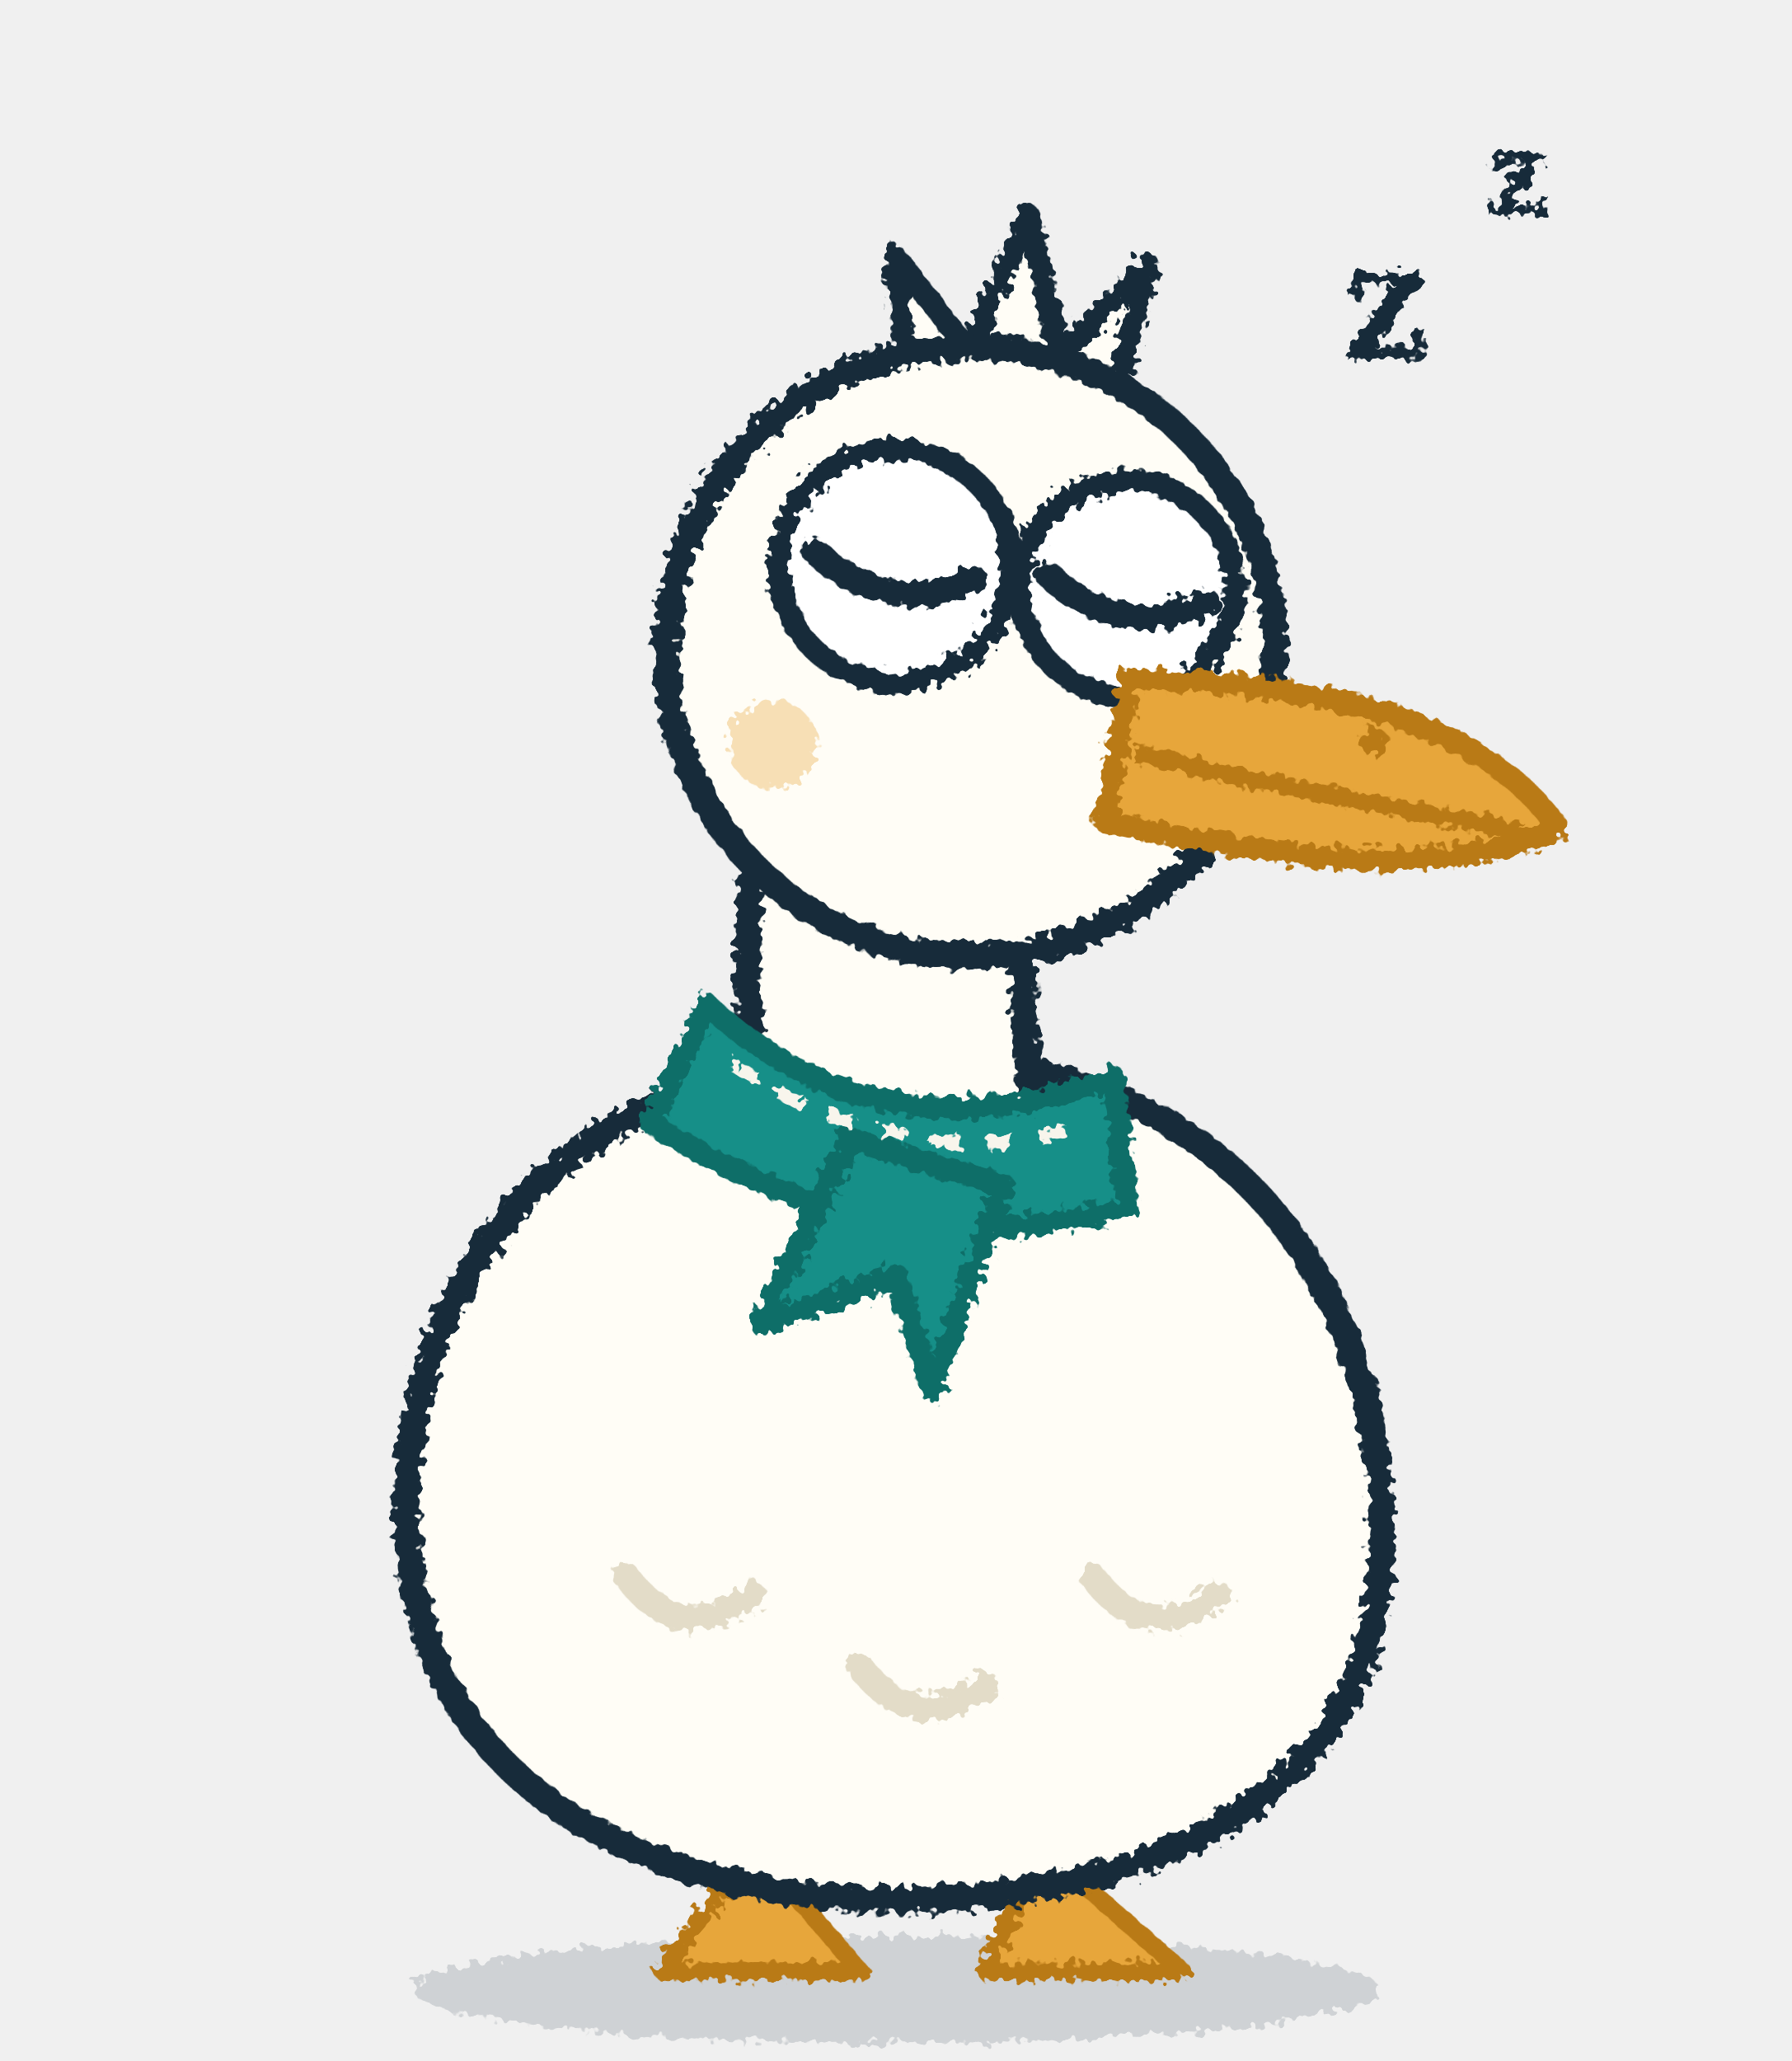
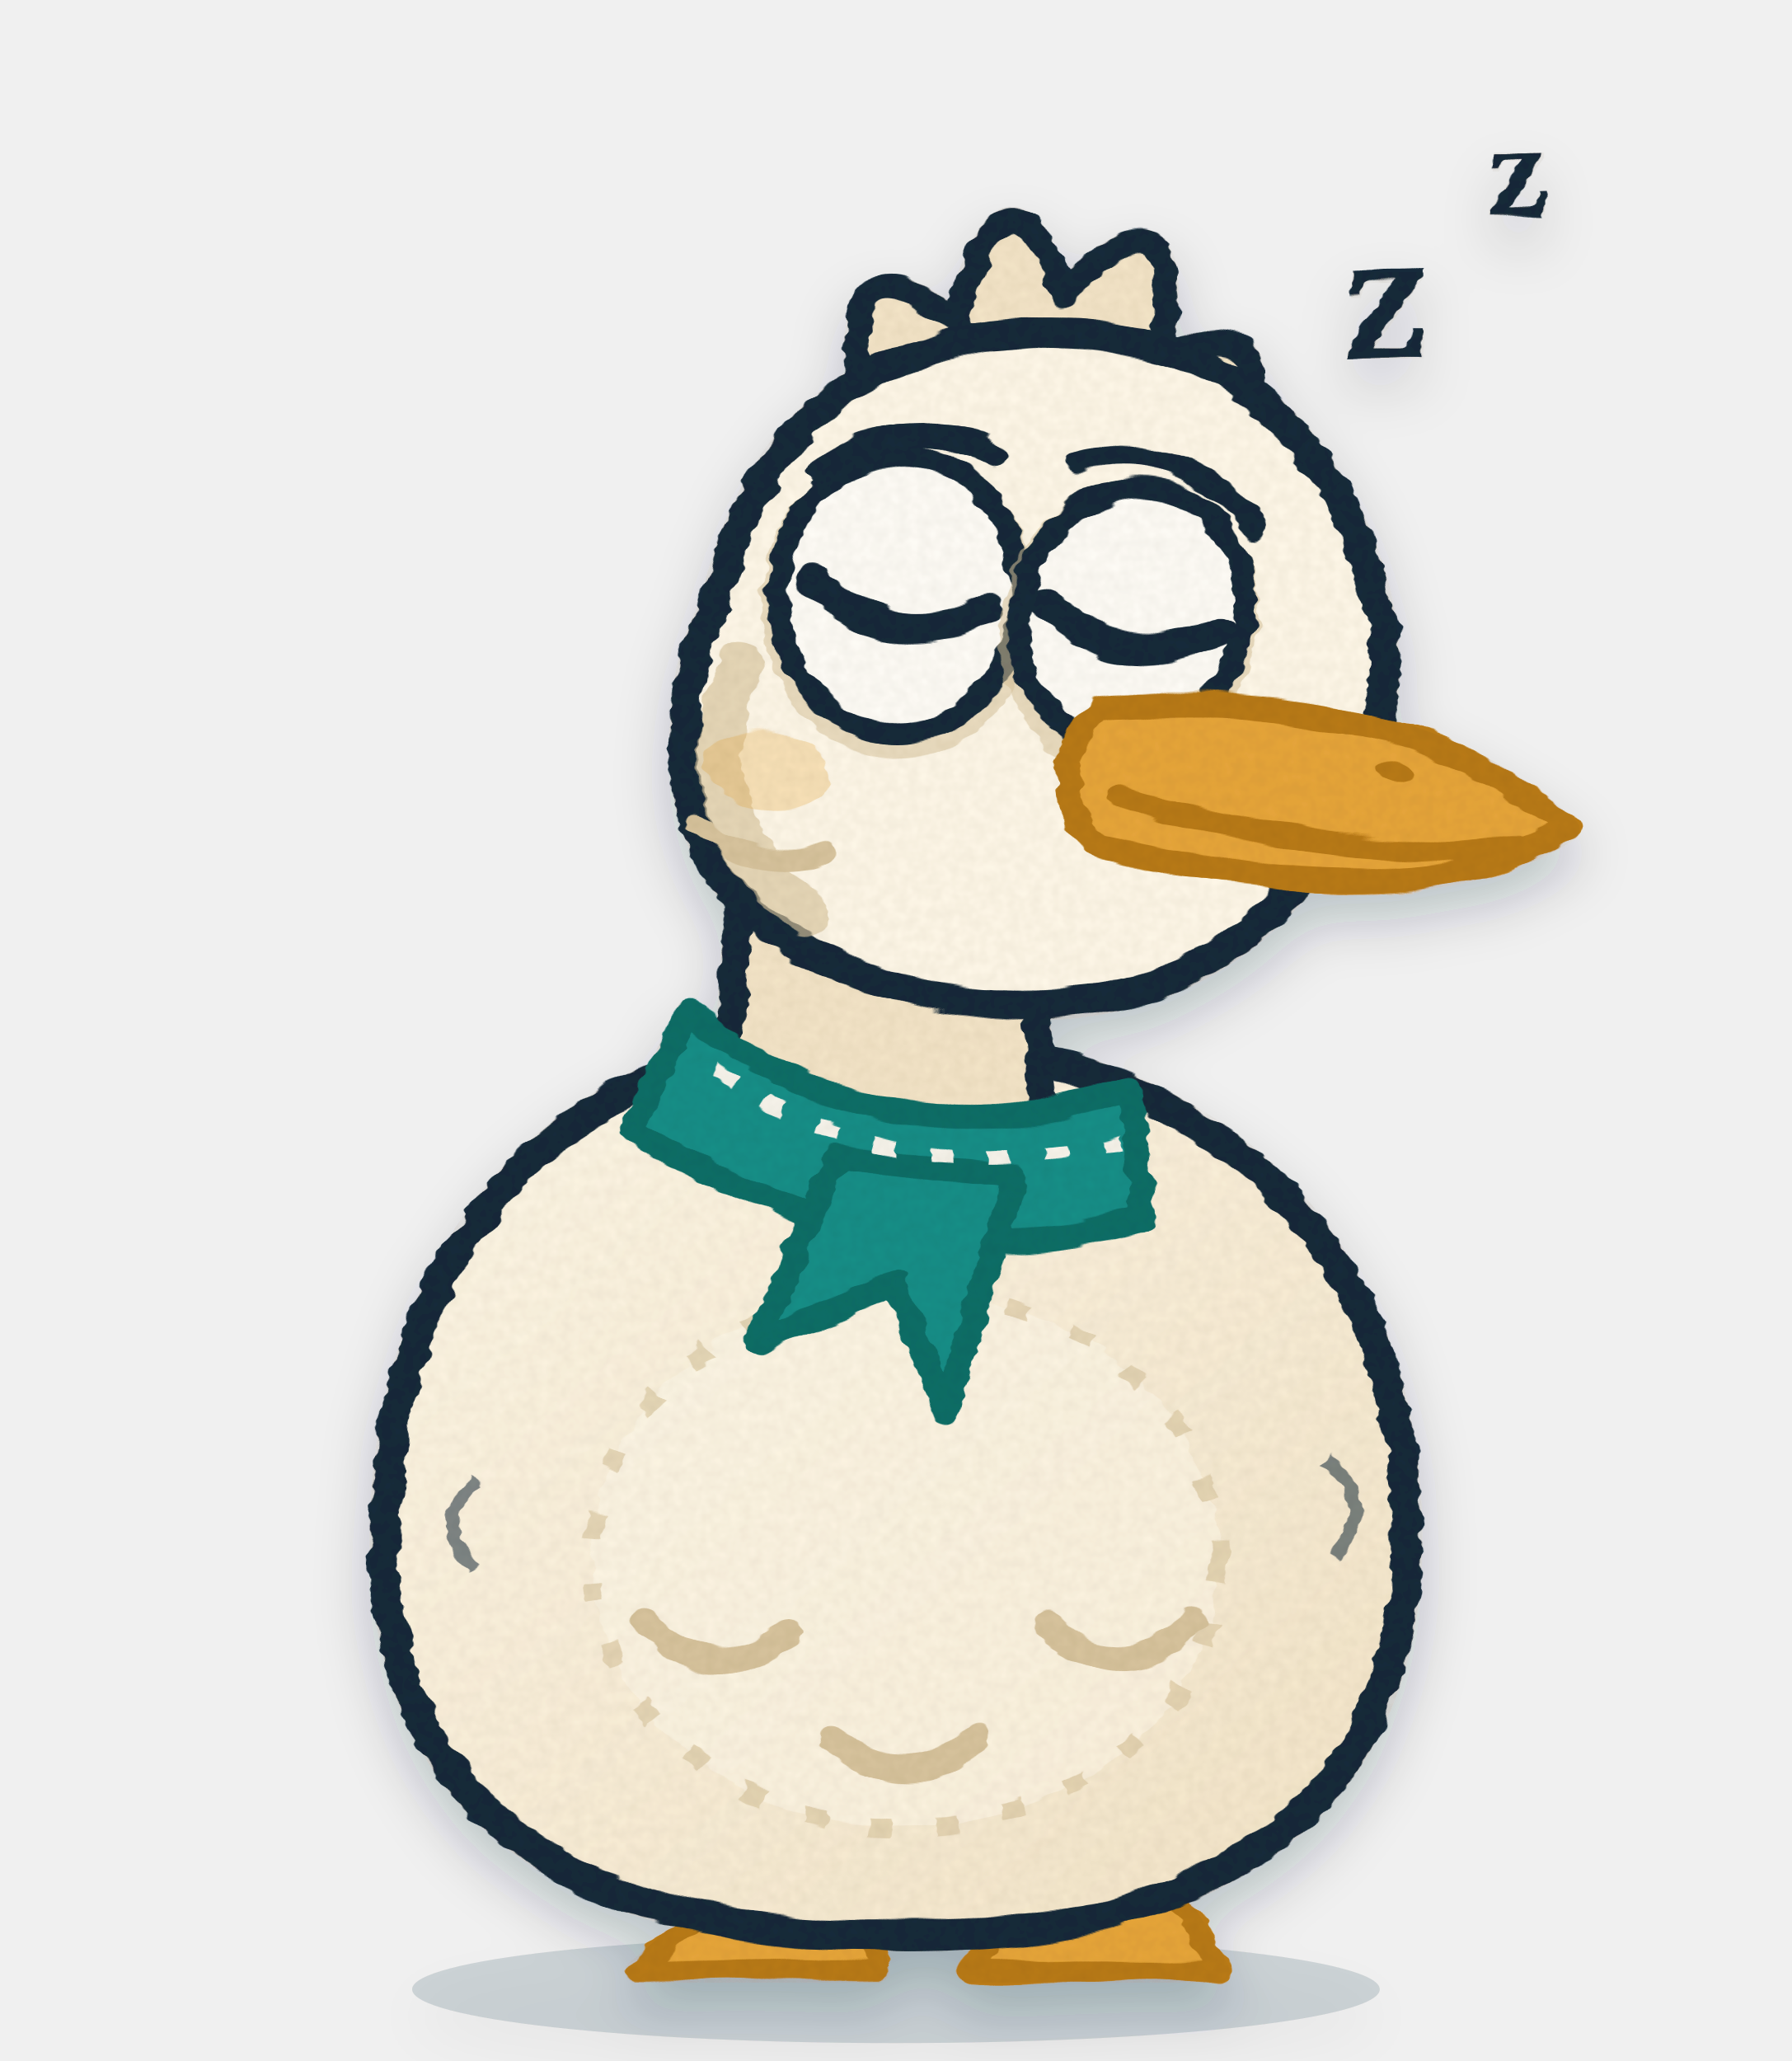
<svg xmlns="http://www.w3.org/2000/svg" viewBox="0 0 200 230" role="img" aria-label="Gus dozing while something processes">
  <defs>
-     <filter id="gus-sleepy-felt" x="-5%" y="-5%" width="110%" height="110%">
-       <feTurbulence type="fractalNoise" baseFrequency="0.9" numOctaves="2" seed="7" result="n" />
-       <feDisplacementMap in="SourceGraphic" in2="n" scale="2.2" />
+     <filter id="gus-sleepy-felt" x="-15%" y="-15%" width="130%" height="130%">
+       <feTurbulence type="fractalNoise" baseFrequency=".055 .45" numOctaves="3" seed="7" result="fibers" />
+       <feDisplacementMap in="SourceGraphic" in2="fibers" scale="1.7" xChannelSelector="R" yChannelSelector="G" result="rough" />
+       <feTurbulence type="fractalNoise" baseFrequency=".8" numOctaves="2" seed="11" result="grain" />
+       <feComposite in="grain" in2="SourceAlpha" operator="in" result="cloth" />
+       <feColorMatrix in="cloth" values="0 0 0 0 .27 0 0 0 0 .22 0 0 0 0 .15 0 0 0 .16 0" result="clothTint" />
+       <feBlend in="rough" in2="clothTint" mode="multiply" />
    </filter>
+     <filter id="gus-sleepy-shadow" x="-30%" y="-30%" width="160%" height="160%">
+       <feDropShadow dx="0" dy="3" stdDeviation="3" flood-color="#172B3A" flood-opacity=".22" />
+     </filter>
+     <linearGradient id="gus-sleepy-belly" x1="0" y1="0" x2="1" y2="1">
+       <stop offset="0" stop-color="#FFF8E8" />
+       <stop offset="1" stop-color="#F4E5C8" />
+     </linearGradient>
  </defs>
-   <g filter="url(#gus-sleepy-felt)">
+   <g filter="url(#gus-sleepy-shadow)">
    <ellipse cx="100" cy="222" rx="54" ry="6" fill="#172B3A" opacity="0.15" />
-     <path d="M84 206 l-10 14 h22 z M116 206 l-6 14 h22 z" fill="#E7A63B" stroke="#B97A16" stroke-width="2" stroke-linejoin="round" />
-     <path d="M60 148 q-6 34 30 46 q-18 -20 -10 -46 z" fill="#E3DCC8" stroke="#172B3A" stroke-width="2.5" />
-     <path d="M140 148 q6 34 -30 46 q18 -20 10 -46 z" fill="#E3DCC8" stroke="#172B3A" stroke-width="2.5" />
-     <path d="M100 118 c-44 0 -58 34 -54 58 c4 26 30 36 54 36 c26 0 52 -10 54 -36 c2 -24 -10 -58 -54 -58 z" fill="#FFFDF6" stroke="#172B3A" stroke-width="3" />
-     <path d="M70 176 q6 8 14 2 M96 186 q6 8 14 2 M122 176 q6 8 14 2" fill="none" stroke="#E3DCC8" stroke-width="3" stroke-linecap="round" />
-     <g transform="rotate(10 100 120)">
-       <path d="M86 128 c-8 -24 -8 -46 0 -64 l26 2 c-4 20 -2 40 6 62 z" fill="#FFFDF6" stroke="#172B3A" stroke-width="3" stroke-linejoin="round" />
-       <path d="M78 116 q22 14 46 0 l4 14 q-26 12 -54 0 z" fill="#168F88" stroke="#0E6E68" stroke-width="2.5" stroke-linejoin="round" />
-       <path d="M96 128 l-6 22 l14 -8 l6 12 l4 -24 z" fill="#168F88" stroke="#0E6E68" stroke-width="2.5" stroke-linejoin="round" />
-       <path d="M82 122 q20 9 40 0" fill="none" stroke="#F8F5EC" stroke-width="1.5" stroke-dasharray="3 3" />
-       <path d="M88 44 l-4 -14 l10 9 l4 -16 l6 15 l8 -12 l-1 15" fill="#FFFDF6" stroke="#172B3A" stroke-width="2.5" stroke-linejoin="round" />
-       <circle cx="100" cy="72" r="34" fill="#FFFDF6" stroke="#172B3A" stroke-width="3" />
-       <circle cx="90" cy="64" r="13" fill="#fff" stroke="#172B3A" stroke-width="2.5" />
-       <path d="M81 64 q9 6 18 0" fill="none" stroke="#172B3A" stroke-width="3" stroke-linecap="round" />
-       <circle cx="116" cy="62" r="12" fill="#fff" stroke="#172B3A" stroke-width="2.5" />
-       <path d="M107 62 q9 6 18 0" fill="none" stroke="#172B3A" stroke-width="3" stroke-linecap="round" />
-       <path d="M118 72 q36 -6 50 8 q-14 10 -50 8 z" fill="#E7A63B" stroke="#B97A16" stroke-width="2.5" stroke-linejoin="round" />
-       <path d="M120 80 q20 1 44 1" fill="none" stroke="#B97A16" stroke-width="2" />
-       <circle cx="146" cy="74" r="1.6" fill="#B97A16" />
-       <circle cx="80" cy="86" r="5" fill="#E7A63B" opacity="0.35" />
-     </g>
-     <g fill="#172B3A" font-family="Georgia,serif" font-weight="700">
-       <text x="150" y="40" font-size="18">z</text>
-       <text x="166" y="24" font-size="13">z</text>
+     <g filter="url(#gus-sleepy-felt)">
+       <path d="M83 205 q-2 7 -12 15 h27 q-2 -10 -5 -16 z M113 204 q2 8 -5 16 h28 q-5 -10 -13 -17 z" fill="#E7A63B" stroke="#B97A16" stroke-width="2.5" stroke-linejoin="round" />
+       <path d="M59 143 q-11 31 3 49 q12 14 29 7 q-15 -10 -10 -27 q5 -17 0 -30 z" fill="#F4E5C8" stroke="#172B3A" stroke-width="3" stroke-linejoin="round" />
+       <path d="M64 180 q9 8 18 5 M63 190 q8 6 16 4" fill="none" stroke="#D8C49D" stroke-width="2.7" stroke-linecap="round" />
+       <path d="M141 143 q11 31 -3 49 q-12 14 -29 7 q15 -10 10 -27 q-5 -17 0 -30 z" fill="#F4E5C8" stroke="#172B3A" stroke-width="3" stroke-linejoin="round" />
+       <path d="M136 180 q-9 8 -18 5 M137 190 q-8 6 -16 4" fill="none" stroke="#D8C49D" stroke-width="2.7" stroke-linecap="round" />
+       <path d="M100 116 c-38 -2 -58 25 -57 58 c1 29 23 42 55 42 c34 1 58 -12 59 -42 c1 -31 -17 -56 -57 -58 z" fill="url(#gus-sleepy-belly)" stroke="#172B3A" stroke-width="3.4" />
+       <ellipse cx="101" cy="174" rx="35" ry="30" fill="#FFF8E8" opacity=".58" stroke="#D8C49D" stroke-width="2" stroke-dasharray="2.5 5" />
+       <path d="M72 181 q8 8 16 1 M93 194 q8 7 16 0 M117 181 q8 8 16 0" fill="none" stroke="#D8C49D" stroke-width="3" stroke-linecap="round" />
+       <path d="M53 165 q-5 5 0 10 M148 163 q6 5 1 11" fill="none" stroke="#172B3A" stroke-width="1.5" opacity=".55" />
+       <g transform="rotate(10 100 120)">
+         <path d="M83 130 c-5 -25 -5 -46 2 -65 q12 -8 29 1 c-5 21 -3 43 7 63 q-18 10 -38 1 z" fill="#F4E5C8" stroke="#172B3A" stroke-width="3.2" stroke-linejoin="round" />
+         <path d="M76 117 q24 14 50 0 l4 14 q-28 13 -58 0 z" fill="#168F88" stroke="#0E6E68" stroke-width="2.8" stroke-linejoin="round" />
+         <path d="M95 130 l-5 22 l14 -9 l8 13 l3 -27 z" fill="#168F88" stroke="#0E6E68" stroke-width="2.8" stroke-linejoin="round" />
+         <path d="M80 123 q22 10 46 0" fill="none" stroke="#F8F5EC" stroke-width="1.7" stroke-dasharray="2.5 4" />
+         <path d="M83 46 q-6 -18 9 -10 q2 -22 11 -5 q12 -17 12 5 q15 -9 9 11" fill="#F4E5C8" stroke="#172B3A" stroke-width="2.8" stroke-linecap="round" stroke-linejoin="round" />
+         <path d="M71 72 q1 -27 25 -35 q28 -8 43 13 q14 20 1 42 q-13 21 -43 18 q-25 -3 -27 -25 q-1 -7 1 -13 z" fill="#FFF8E8" stroke="#172B3A" stroke-width="3.4" />
+         <path d="M75 78 q-4 17 12 26" fill="none" stroke="#D8C49D" stroke-width="5" stroke-linecap="round" opacity=".65" />
+         <path d="M80 55 q9 -9 19 -5 M108 49 q11 -5 21 4" fill="none" stroke="#172B3A" stroke-width="2.6" stroke-linecap="round" />
+         <g transform="rotate(-7 91 67)">
+           <ellipse cx="91" cy="68" rx="15.3" ry="17.5" fill="#D8C49D" opacity=".55" />
+           <ellipse cx="91" cy="67" rx="13.5" ry="15.5" fill="#fffdf7" stroke="#172B3A" stroke-width="2.5" />
+         </g>
+         <path d="M81 67 q10 7 20 0" fill="none" stroke="#172B3A" stroke-width="3.5" stroke-linecap="round" />
+         <g transform="rotate(7 117 65)">
+           <ellipse cx="117" cy="66" rx="14.3" ry="16.5" fill="#D8C49D" opacity=".55" />
+           <ellipse cx="117" cy="65" rx="12.5" ry="14.5" fill="#fffdf7" stroke="#172B3A" stroke-width="2.5" />
+         </g>
+         <path d="M107 65 q10 7 20 0" fill="none" stroke="#172B3A" stroke-width="3.5" stroke-linecap="round" />
+         <path d="M115 76 q34 -9 54 4 q-14 13 -51 11 q-8 -5 -3 -15 z" fill="#E7A63B" stroke="#B97A16" stroke-width="2.8" stroke-linejoin="round" />
+         <path d="M119 85 q23 3 45 -2" fill="none" stroke="#B97A16" stroke-width="2.3" stroke-linecap="round" />
+         <ellipse cx="149" cy="77" rx="2.1" ry="1.4" fill="#B97A16" />
+         <ellipse cx="80" cy="89" rx="7" ry="4.5" fill="#E7A63B" opacity=".28" />
+         <path d="M73 96 q8 5 15 1" fill="none" stroke="#D8C49D" stroke-width="2" stroke-linecap="round" />
+       </g>
+       <g fill="#172B3A" font-family="Georgia,serif" font-weight="700">
+         <text x="150" y="40" font-size="18">z</text>
+         <text x="166" y="24" font-size="13">z</text>
+       </g>
    </g>
  </g>
</svg>
